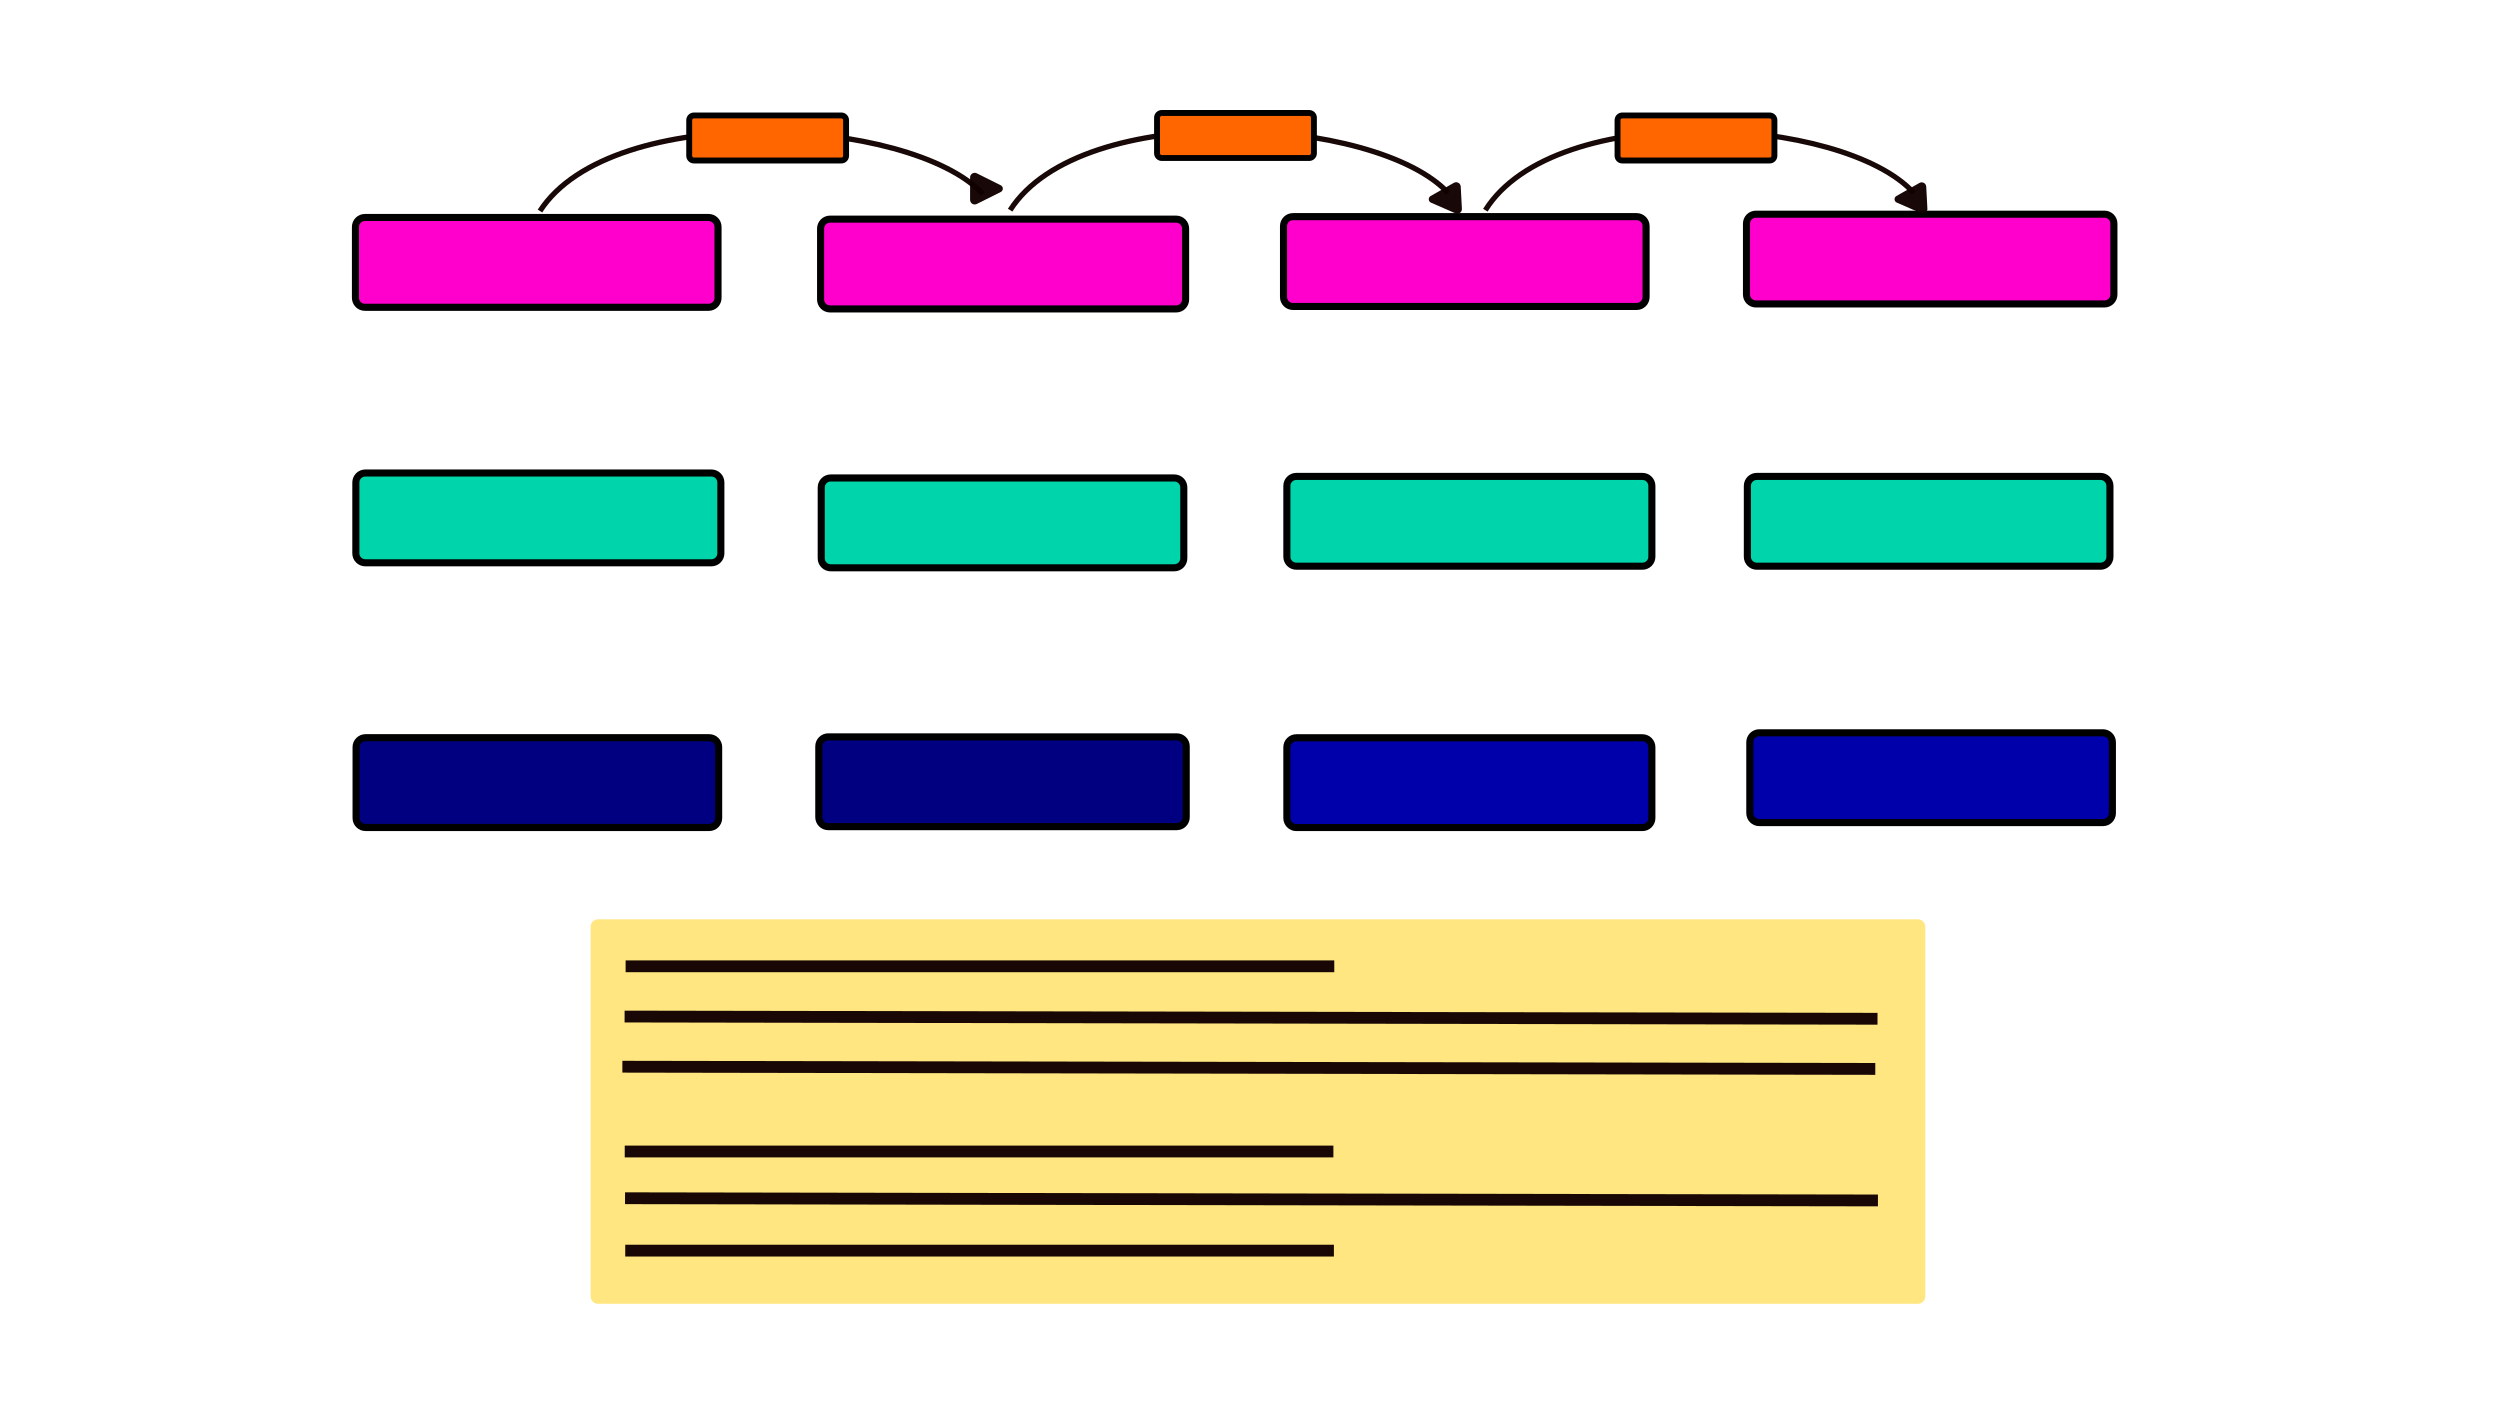
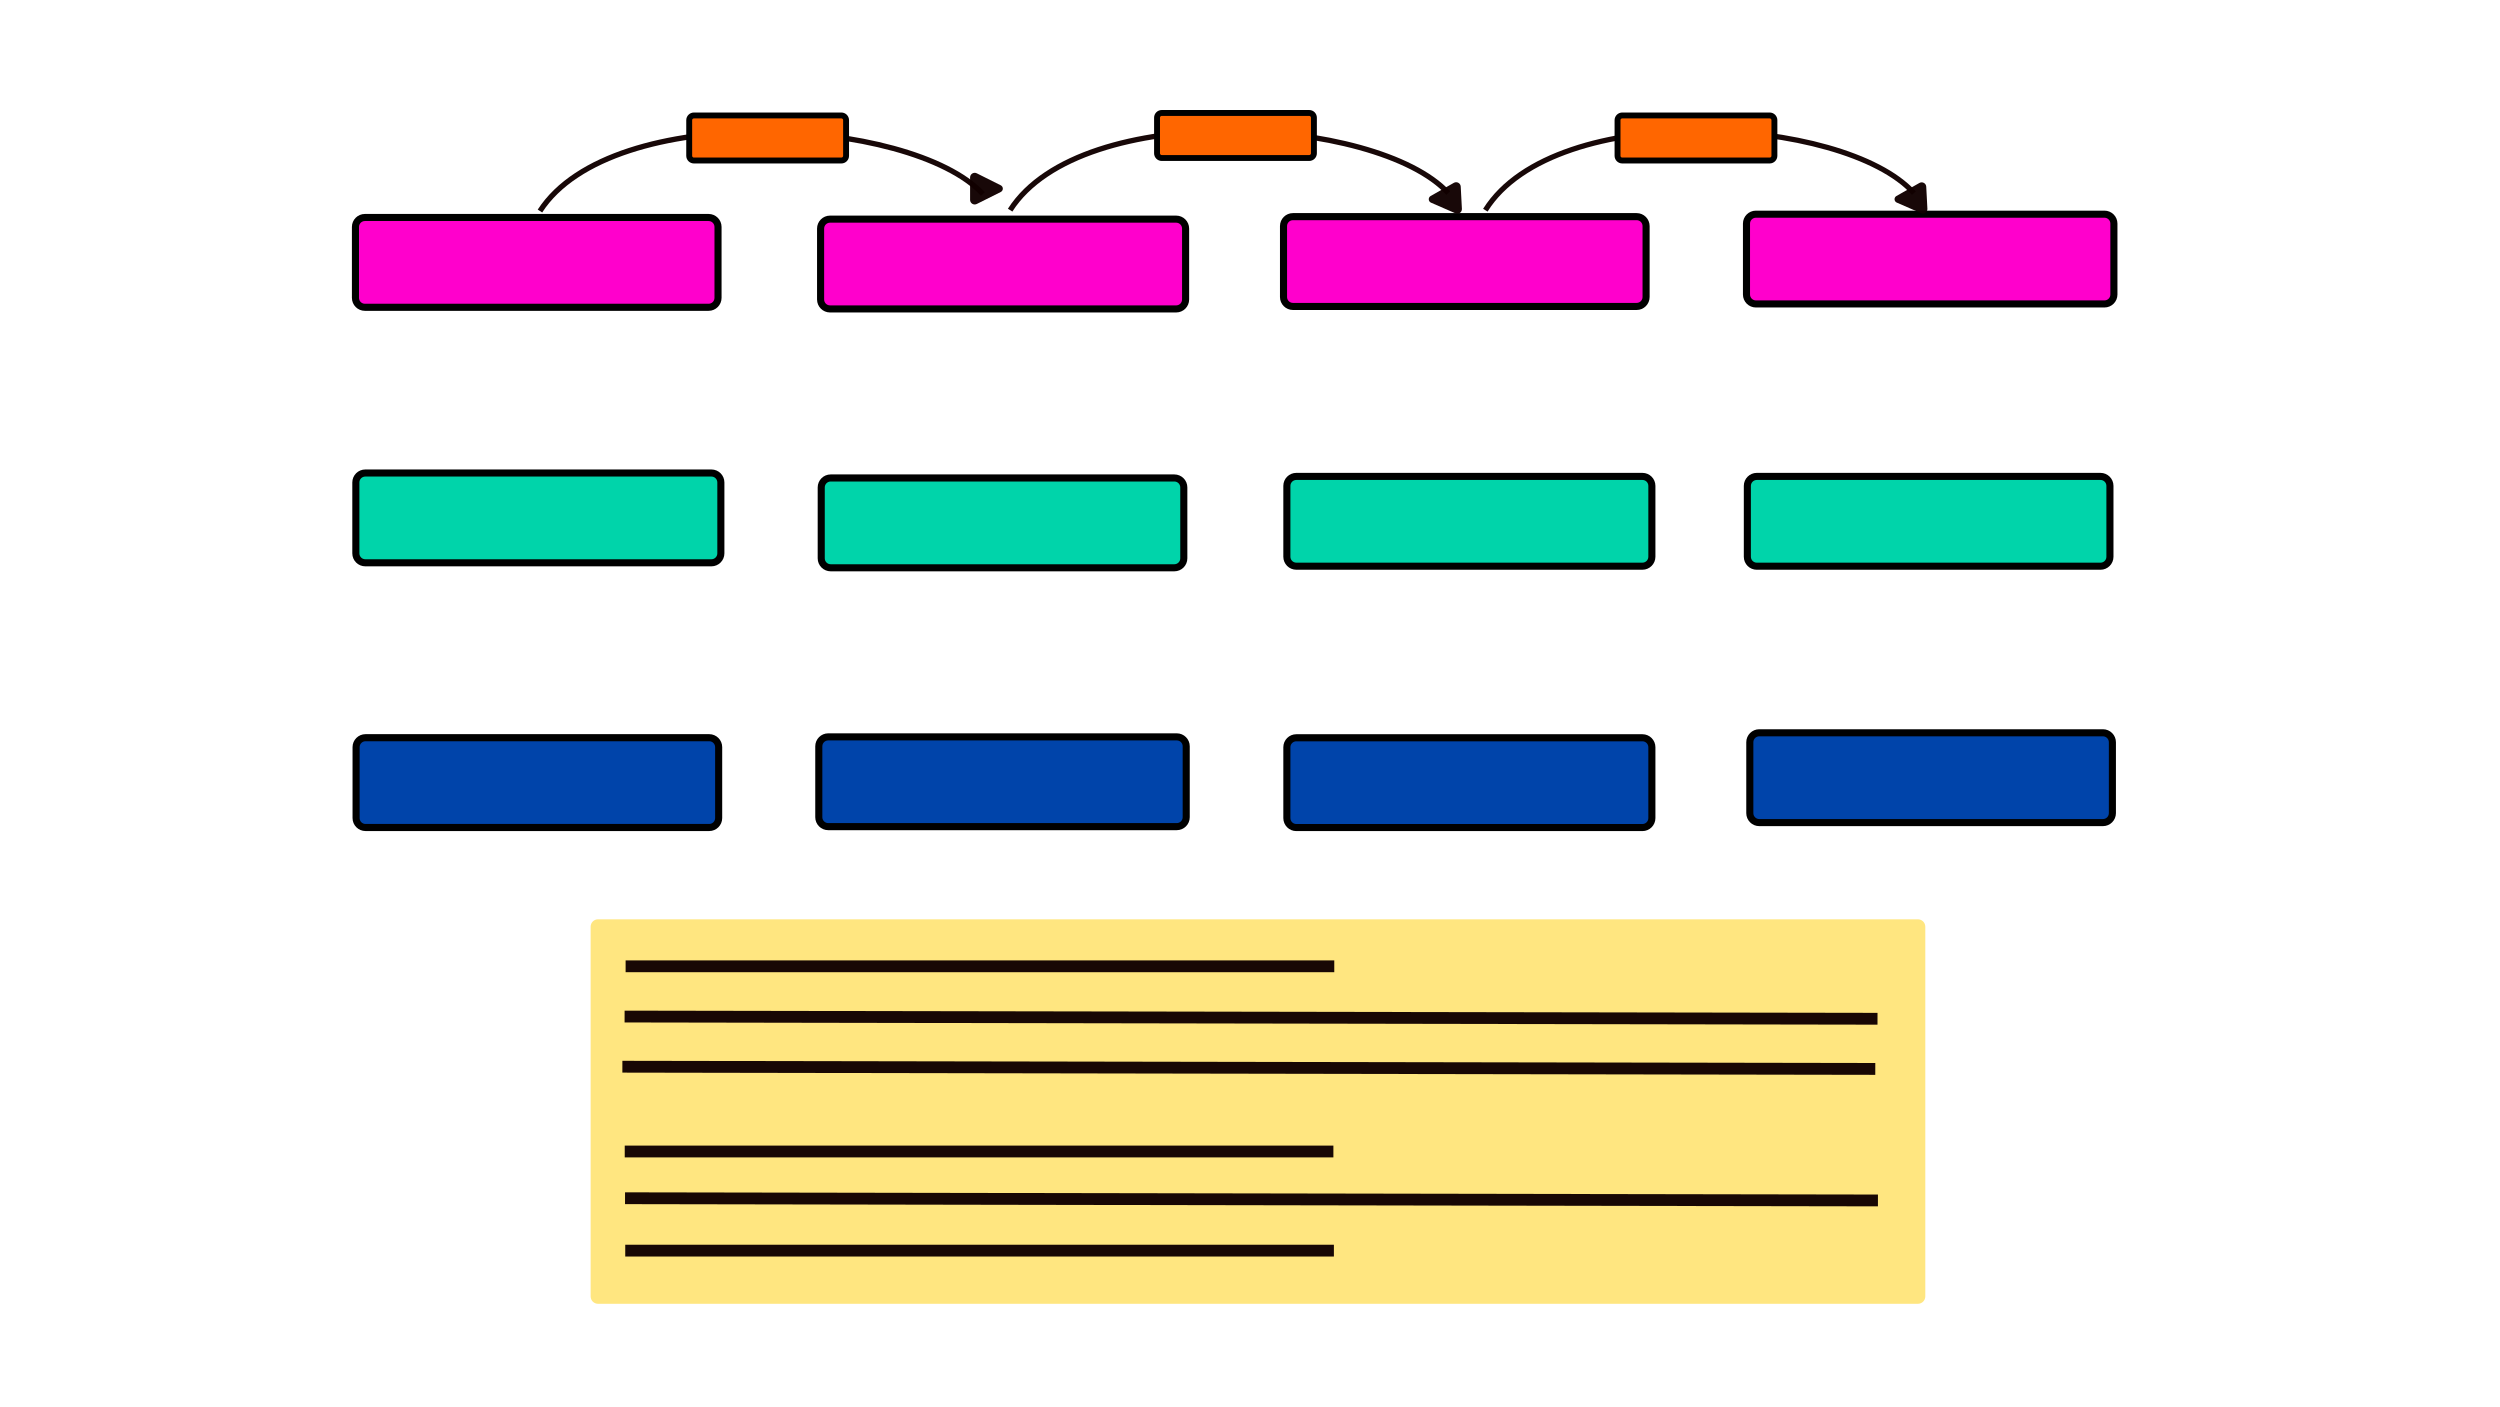
<svg xmlns="http://www.w3.org/2000/svg" width="400" height="225" viewBox="0 0 105.833 59.531" version="1.1" id="svg1" xml:space="preserve">
  <defs id="defs1">
    <rect x="57.5" y="147" width="285" height="59" id="rect6" />
    <rect x="56" y="148" width="286.5" height="50.5" id="rect5" />
    <rect x="59" y="148.5" width="285.5" height="69.5" id="rect1" />
    <marker style="overflow:visible" id="RoundedArrow" refX="1" refY="1" orient="177,00" markerWidth="1" markerHeight="1" viewBox="0 0 1 1" preserveAspectRatio="xMidYMid">
      <path transform="scale(0.7)" d="m -0.211,-4.106 6.422,3.211 a 1,1 90 0 1 0,1.789 L -0.211,4.106 A 1.236,1.236 31.717 0 1 -2,3 v -6 a 1.236,1.236 148.283 0 1 1.789,-1.106 z" style="fill:context-stroke;fill-rule:evenodd;stroke:none" id="path8" />
    </marker>
    <linearGradient id="swatch29">
      <stop style="stop-color:#d40000;stop-opacity:1;" offset="0" id="stop29" />
    </linearGradient>
    <linearGradient id="swatch22">
      <stop style="stop-color:#73363b;stop-opacity:0.759;" offset="0.197" id="stop22" />
    </linearGradient>
    <marker style="overflow:visible" id="RoundedArrow-5" refX="1" refY="1" orient="177" markerWidth="1" markerHeight="1" viewBox="0 0 1 1" preserveAspectRatio="xMidYMid">
      <path transform="scale(0.7)" d="m -0.211,-4.106 6.422,3.211 a 1,1 90 0 1 0,1.789 L -0.211,4.106 A 1.236,1.236 31.717 0 1 -2,3 v -6 a 1.236,1.236 148.283 0 1 1.789,-1.106 z" style="fill:context-stroke;fill-rule:evenodd;stroke:none" id="path8-9" />
    </marker>
    <marker style="overflow:visible" id="RoundedArrow-5-3" refX="1" refY="1" orient="177" markerWidth="1" markerHeight="1" viewBox="0 0 1 1" preserveAspectRatio="xMidYMid">
      <path transform="scale(0.7)" d="m -0.211,-4.106 6.422,3.211 a 1,1 90 0 1 0,1.789 L -0.211,4.106 A 1.236,1.236 31.717 0 1 -2,3 v -6 a 1.236,1.236 148.283 0 1 1.789,-1.106 z" style="fill:context-stroke;fill-rule:evenodd;stroke:none" id="path8-9-9" />
    </marker>
  </defs>
  <g id="layer1" transform="translate(-32.24277,-29.03001)">
    <rect style="fill:none;stroke-width:0.265" id="rect2" width="105.945" height="59.823" x="31.659" y="26.763" ry="1.341" rx="1.341" />
    <rect style="fill:none;stroke-width:0.265" id="rect3" width="1.15" height="0.732" x="16.403" y="40.444" ry="0.366" rx="0.366" />
    <rect style="fill:none;stroke-width:0.265" id="rect4" width="105.631" height="59.195" x="31.869" y="27.181" ry="0.366" rx="0.366" />
    <circle id="path75" style="fill:#4d4d4d;stroke:#000000;stroke-width:0.265" cx="108.957" cy="21.819" r="0.019" />
    <text xml:space="preserve" transform="matrix(0.2645833,0,0,0.2645833,32.24277,29.03001)" id="text1" style="font-size:8px;font-family:'OCR A Std';-inkscape-font-specification:'OCR A Std';white-space:pre;shape-inside:url(#rect1);display:inline;fill:#ff00cc;stroke-width:1.134;stroke-miterlimit:3.8" />
    <text xml:space="preserve" transform="matrix(0.2645833,0,0,0.2645833,32.24277,29.03001)" id="text3" style="font-size:8px;font-family:'OCR A Std';-inkscape-font-specification:'OCR A Std';white-space:pre;shape-inside:url(#rect5);display:inline;fill:#ff00cc;stroke-width:1.134;stroke-miterlimit:3.8" />
    <text xml:space="preserve" transform="matrix(0.2645833,0,0,0.2645833,32.24277,29.03001)" id="text5" style="font-size:8px;font-family:'OCR A Std';-inkscape-font-specification:'OCR A Std';white-space:pre;shape-inside:url(#rect6);display:inline;fill:#ff00cc;stroke-width:1.134;stroke-miterlimit:3.8" />
    <rect style="fill:#ff00cc;fill-opacity:1;stroke:#000000;stroke-width:0.3;stroke-miterlimit:3.8;stroke-dasharray:none;stroke-dashoffset:0;stroke-opacity:1" id="rect83" width="15.349" height="3.802" x="47.29" y="38.237" ry="0.4" />
    <rect style="fill:#00d4aa;fill-opacity:1;stroke:#000000;stroke-width:0.3;stroke-miterlimit:3.8;stroke-dasharray:none;stroke-dashoffset:0;stroke-opacity:1" id="rect83-2" width="15.349" height="3.802" x="106.214" y="49.198" ry="0.4" />
    <rect style="fill:#ff00cc;fill-opacity:1;stroke:#000000;stroke-width:0.3;stroke-miterlimit:3.8;stroke-dasharray:none;stroke-dashoffset:0;stroke-opacity:1" id="rect83-99" width="15.452" height="3.801" x="66.981" y="38.307" ry="0.4" />
    <rect style="fill:#00d4aa;fill-opacity:1;stroke:#000000;stroke-width:0.3;stroke-miterlimit:3.8;stroke-dasharray:none;stroke-dashoffset:0;stroke-opacity:1" id="rect83-99-4" width="15.452" height="3.801" x="86.72" y="49.198" ry="0.4" />
    <rect style="fill:#ff00cc;fill-opacity:1;stroke:#000000;stroke-width:0.3;stroke-miterlimit:3.8;stroke-dasharray:none;stroke-dashoffset:0;stroke-opacity:1" id="rect83-98" width="15.349" height="3.802" x="86.578" y="38.201" ry="0.4" />
-     <rect style="fill:#0000aa;fill-opacity:1;stroke:#000000;stroke-width:0.3;stroke-miterlimit:3.8;stroke-dasharray:none;stroke-dashoffset:0;stroke-opacity:1" id="rect83-98-2" width="15.349" height="3.802" x="106.318" y="60.051" ry="0.4" />
+     <rect style="fill:#0044aa;fill-opacity:1;stroke:#000000;stroke-width:0.3;stroke-miterlimit:3.8;stroke-dasharray:none;stroke-dashoffset:0;stroke-opacity:1" id="rect83-98-2" width="15.349" height="3.802" x="106.318" y="60.051" ry="0.4" />
    <rect style="fill:#ff00cc;fill-opacity:1;stroke:#000000;stroke-width:0.3;stroke-miterlimit:3.8;stroke-dasharray:none;stroke-dashoffset:0;stroke-opacity:1" id="rect83-9" width="15.554" height="3.8" x="106.177" y="38.097" ry="0.399" />
    <path style="fill:none;fill-opacity:1;stroke:#110000;stroke-width:0.226;stroke-miterlimit:3.8;stroke-dasharray:none;stroke-dashoffset:0;stroke-opacity:0.968;marker-end:url(#RoundedArrow)" d="m 55.101,37.964 c 3.044,-4.707 15.698,-3.996 18.751,-0.722 v 0 0" id="path1" />
    <rect style="fill:#ff6600;fill-opacity:1;stroke:#000000;stroke-width:0.25;stroke-miterlimit:3.8;stroke-dasharray:none;stroke-dashoffset:0;stroke-opacity:1" id="rect83-6" width="6.641" height="1.907" x="61.419" y="33.918" ry="0.2" />
    <path style="fill:none;fill-opacity:1;stroke:#110000;stroke-width:0.225;stroke-miterlimit:3.8;stroke-dasharray:none;stroke-dashoffset:0;stroke-opacity:0.968;marker-end:url(#RoundedArrow-5)" d="m 75.005,37.926 c 3.011,-4.711 15.528,-3.998 18.549,-0.722 v 0 0" id="path1-3" />
    <rect style="fill:#ff6600;fill-opacity:1;stroke:#000000;stroke-width:0.25;stroke-miterlimit:3.8;stroke-dasharray:none;stroke-dashoffset:0;stroke-opacity:1" id="rect83-6-40" width="6.641" height="1.907" x="81.224" y="33.812" ry="0.2" />
    <path style="fill:none;fill-opacity:1;stroke:#110000;stroke-width:0.223;stroke-miterlimit:3.8;stroke-dasharray:none;stroke-dashoffset:0;stroke-opacity:0.968;marker-end:url(#RoundedArrow-5-3)" d="m 95.122,37.928 c 2.945,-4.717 15.189,-4.004 18.143,-0.723 v 0 0" id="path1-3-7" />
    <rect style="fill:#ff6600;fill-opacity:1;stroke:#000000;stroke-width:0.25;stroke-miterlimit:3.8;stroke-dasharray:none;stroke-dashoffset:0;stroke-opacity:1" id="rect83-6-40-3" width="6.641" height="1.907" x="100.718" y="33.918" ry="0.2" />
-     <rect style="fill:#000080;fill-opacity:1;stroke:#000000;stroke-width:0.3;stroke-miterlimit:3.8;stroke-dasharray:none;stroke-dashoffset:0;stroke-opacity:1" id="rect83-5" width="15.349" height="3.802" x="47.317" y="60.259" ry="0.4" />
+     <rect style="fill:#0044aa;fill-opacity:1;stroke:#000000;stroke-width:0.3;stroke-miterlimit:3.8;stroke-dasharray:none;stroke-dashoffset:0;stroke-opacity:1" id="rect83-5" width="15.349" height="3.802" x="47.317" y="60.259" ry="0.4" />
    <rect style="fill:#00d4aa;fill-opacity:1;stroke:#000000;stroke-width:0.3;stroke-miterlimit:3.8;stroke-dasharray:none;stroke-dashoffset:0;stroke-opacity:1" id="rect83-99-8" width="15.452" height="3.801" x="47.307" y="49.054" ry="0.4" />
-     <rect style="fill:#0000aa;fill-opacity:1;stroke:#000000;stroke-width:0.3;stroke-miterlimit:3.8;stroke-dasharray:none;stroke-dashoffset:0;stroke-opacity:1" id="rect83-99-8-1" width="15.452" height="3.801" x="86.72" y="60.262" ry="0.4" />
+     <rect style="fill:#0044aa;fill-opacity:1;stroke:#000000;stroke-width:0.3;stroke-miterlimit:3.8;stroke-dasharray:none;stroke-dashoffset:0;stroke-opacity:1" id="rect83-99-8-1" width="15.452" height="3.801" x="86.72" y="60.262" ry="0.4" />
    <rect style="fill:#00d4aa;fill-opacity:1;stroke:#000000;stroke-width:0.3;stroke-miterlimit:3.8;stroke-dasharray:none;stroke-dashoffset:0;stroke-opacity:1" id="rect83-98-5" width="15.349" height="3.802" x="67.008" y="49.264" ry="0.4" />
-     <rect style="fill:#000080;fill-opacity:1;stroke:#000000;stroke-width:0.3;stroke-miterlimit:3.8;stroke-dasharray:none;stroke-dashoffset:0;stroke-opacity:1" id="rect83-9-6" width="15.554" height="3.8" x="66.905" y="60.224" ry="0.399" />
+     <rect style="fill:#0044aa;fill-opacity:1;stroke:#000000;stroke-width:0.3;stroke-miterlimit:3.8;stroke-dasharray:none;stroke-dashoffset:0;stroke-opacity:1" id="rect83-9-6" width="15.554" height="3.8" x="66.905" y="60.224" ry="0.399" />
    <g id="g27" transform="translate(-1.061087,-0.464968)">
      <rect style="fill:#ffe680;stroke:none;stroke-width:0.434;stroke-miterlimit:3.8;stroke-dasharray:none;stroke-opacity:0.968" id="rect24" width="56.501" height="16.277" x="58.307" y="68.412" ry="0.314" />
      <path style="fill:none;stroke:#110000;stroke-width:0.5;stroke-miterlimit:3.8;stroke-dasharray:none;stroke-opacity:0.968" d="m 47.721,75.332 c 11.994,0 23.989,0 35.983,0" id="path22" transform="matrix(0.8337193,0,0,1,20.00228,-4.930389)" />
      <path style="fill:none;stroke:#110000;stroke-width:0.5;stroke-miterlimit:3.8;stroke-dasharray:none;stroke-opacity:0.968" d="m 47.721,75.332 c 11.994,0 23.989,0 35.983,0" id="path22-2" transform="matrix(0.8337193,0,0,1,19.96487,2.9096)" />
      <path style="fill:none;stroke:#110000;stroke-width:0.5;stroke-miterlimit:3.8;stroke-dasharray:none;stroke-opacity:0.968" d="m 47.721,75.332 c 11.994,0 23.989,0 35.983,0" id="path22-2-2" transform="matrix(0.8337193,0,0,1,19.98643,7.105328)" />
      <path style="fill:#ff00cc;stroke:#110000;stroke-width:0.5;stroke-miterlimit:3.8;stroke-dasharray:none;stroke-opacity:0.968" d="m 59.745,73.464 c 17.524,0.031 35.048,0.062 52.572,0.094" id="path25" transform="matrix(1.008898,0,0,0.9998394,-0.5316811,-0.9236384)" />
      <path style="fill:#ff00cc;stroke:#110000;stroke-width:0.5;stroke-miterlimit:3.8;stroke-dasharray:none;stroke-opacity:0.968" d="m 59.745,73.464 c 17.524,0.031 35.048,0.062 52.572,0.094" id="path25-2" transform="matrix(1.008898,0,0,0.9998394,-0.5133342,6.767611)" />
      <path style="fill:#ff00cc;stroke:#110000;stroke-width:0.5;stroke-miterlimit:3.8;stroke-dasharray:none;stroke-opacity:0.968" d="m 59.745,73.464 c 17.524,0.031 35.048,0.062 52.572,0.094" id="path25-5" transform="matrix(1.008898,0,0,0.9998394,-0.625682,1.200346)" />
    </g>
  </g>
</svg>
